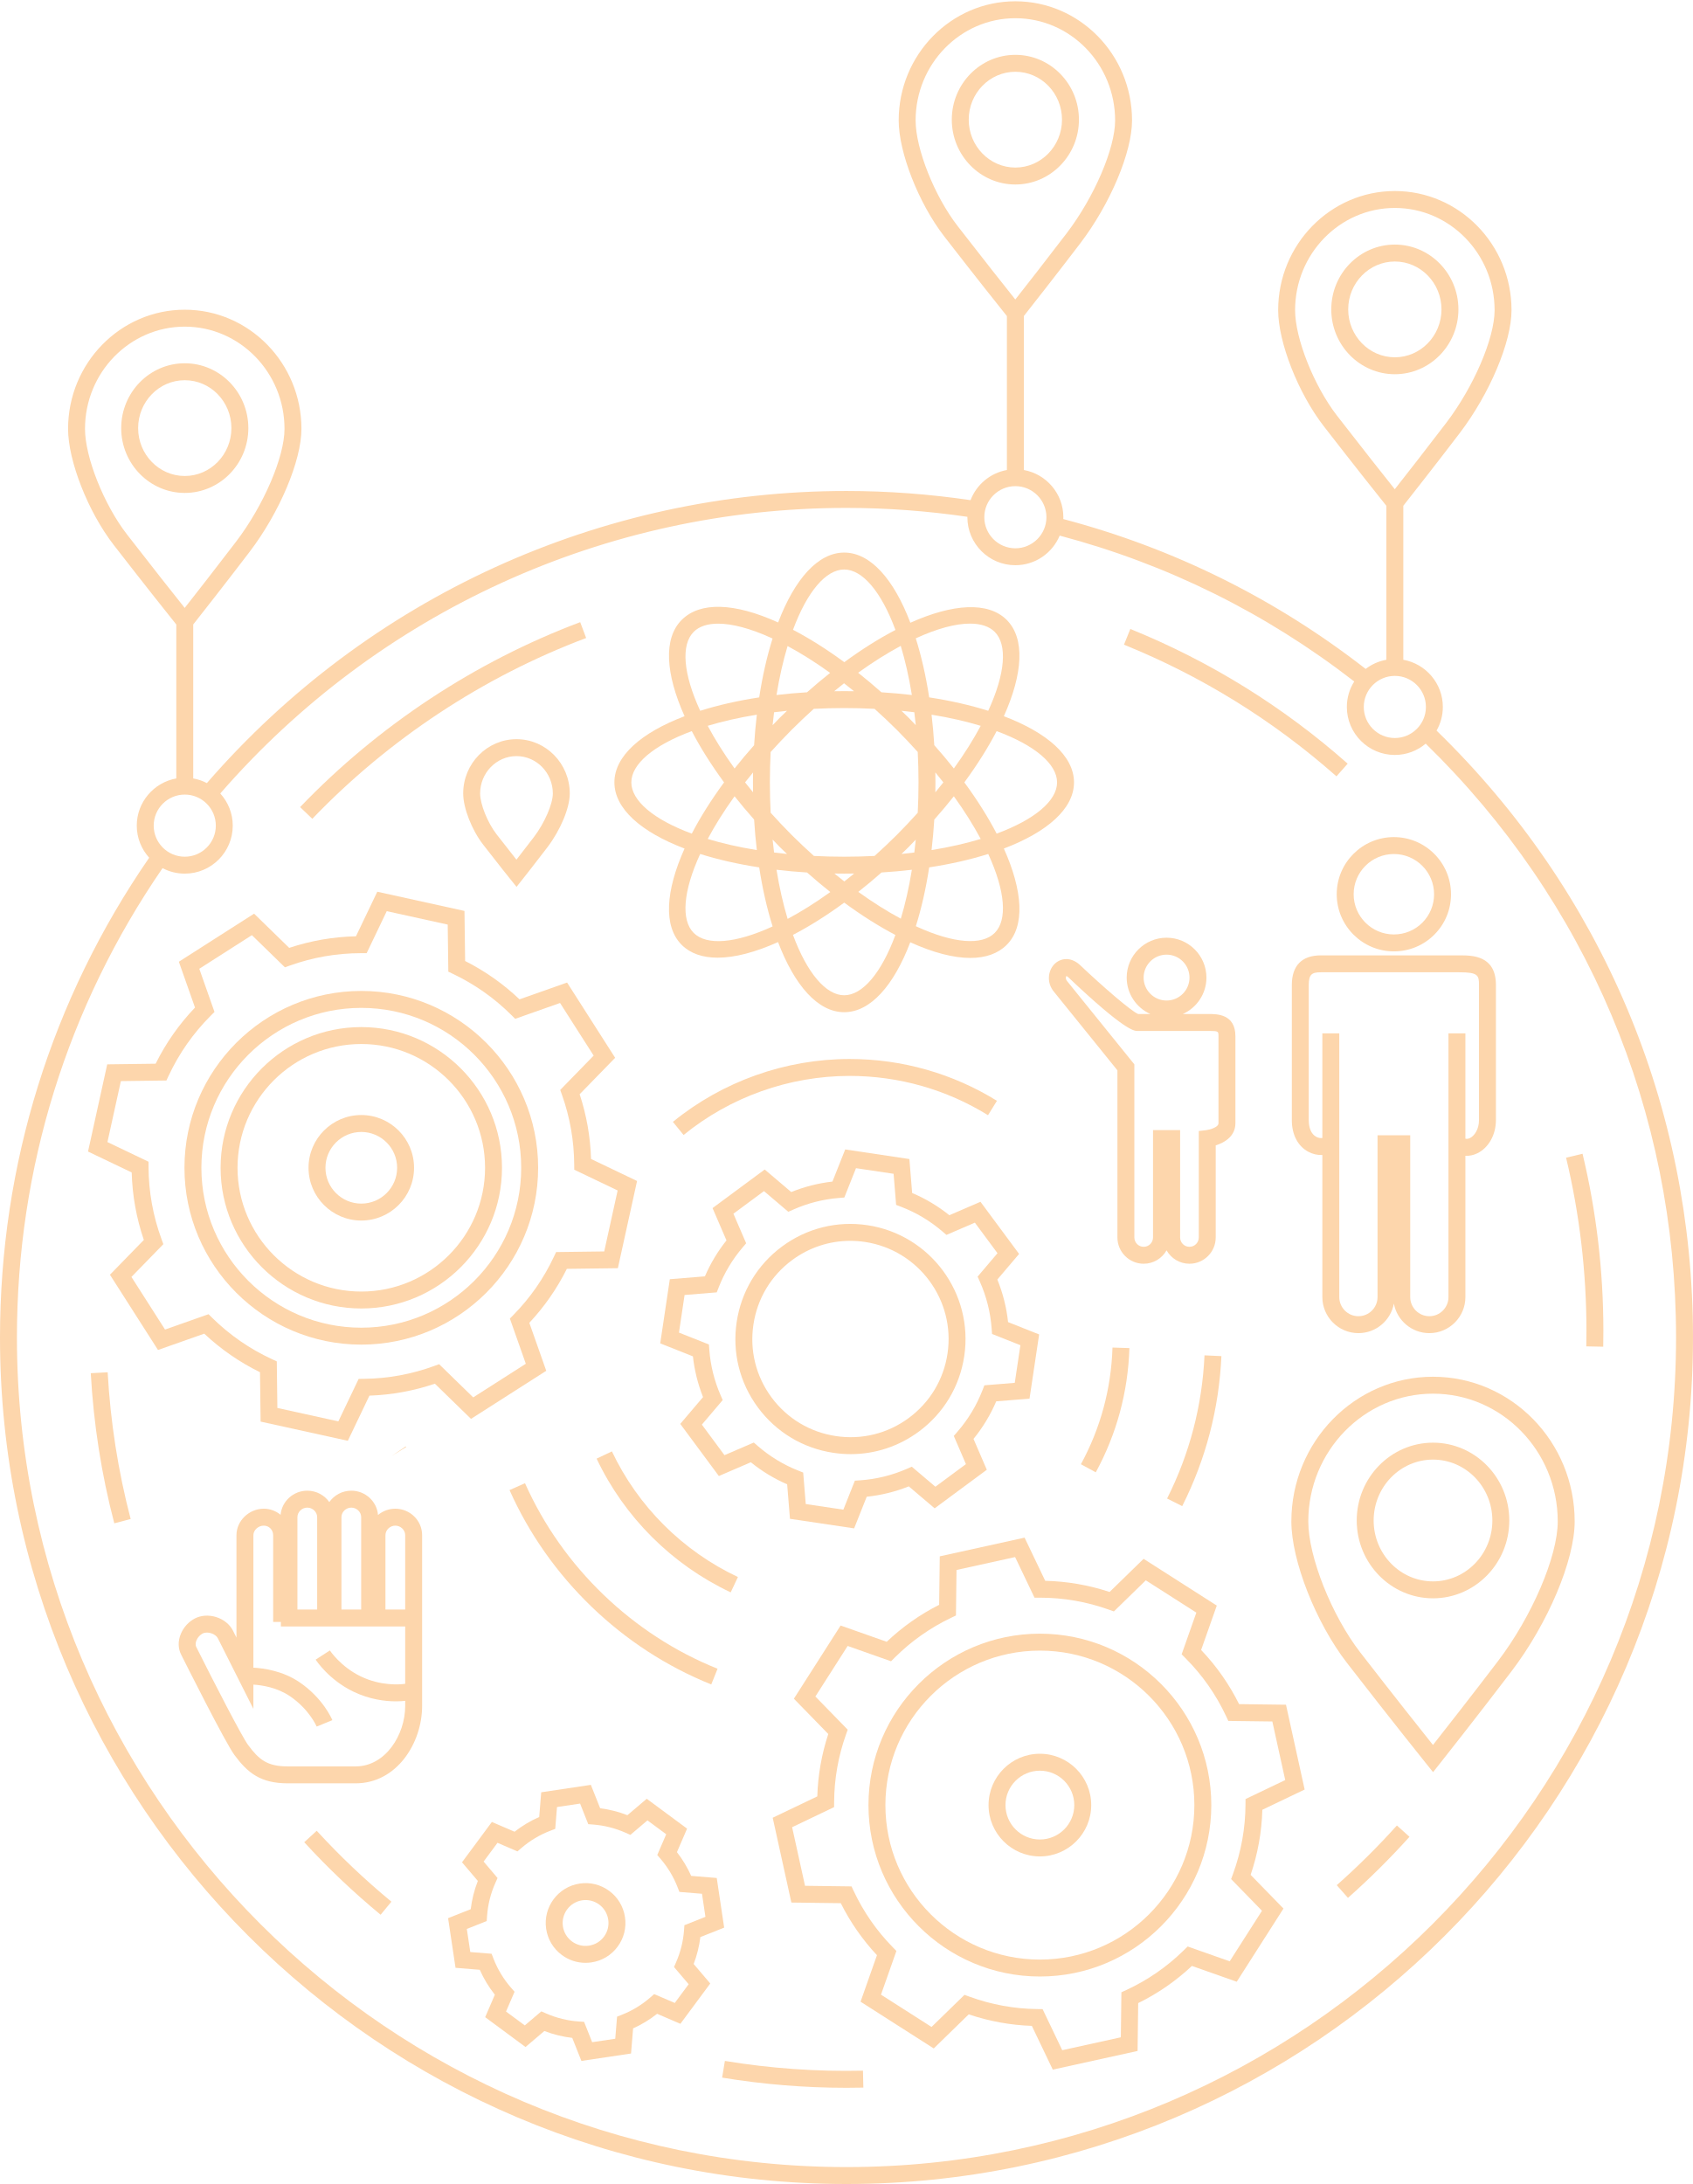
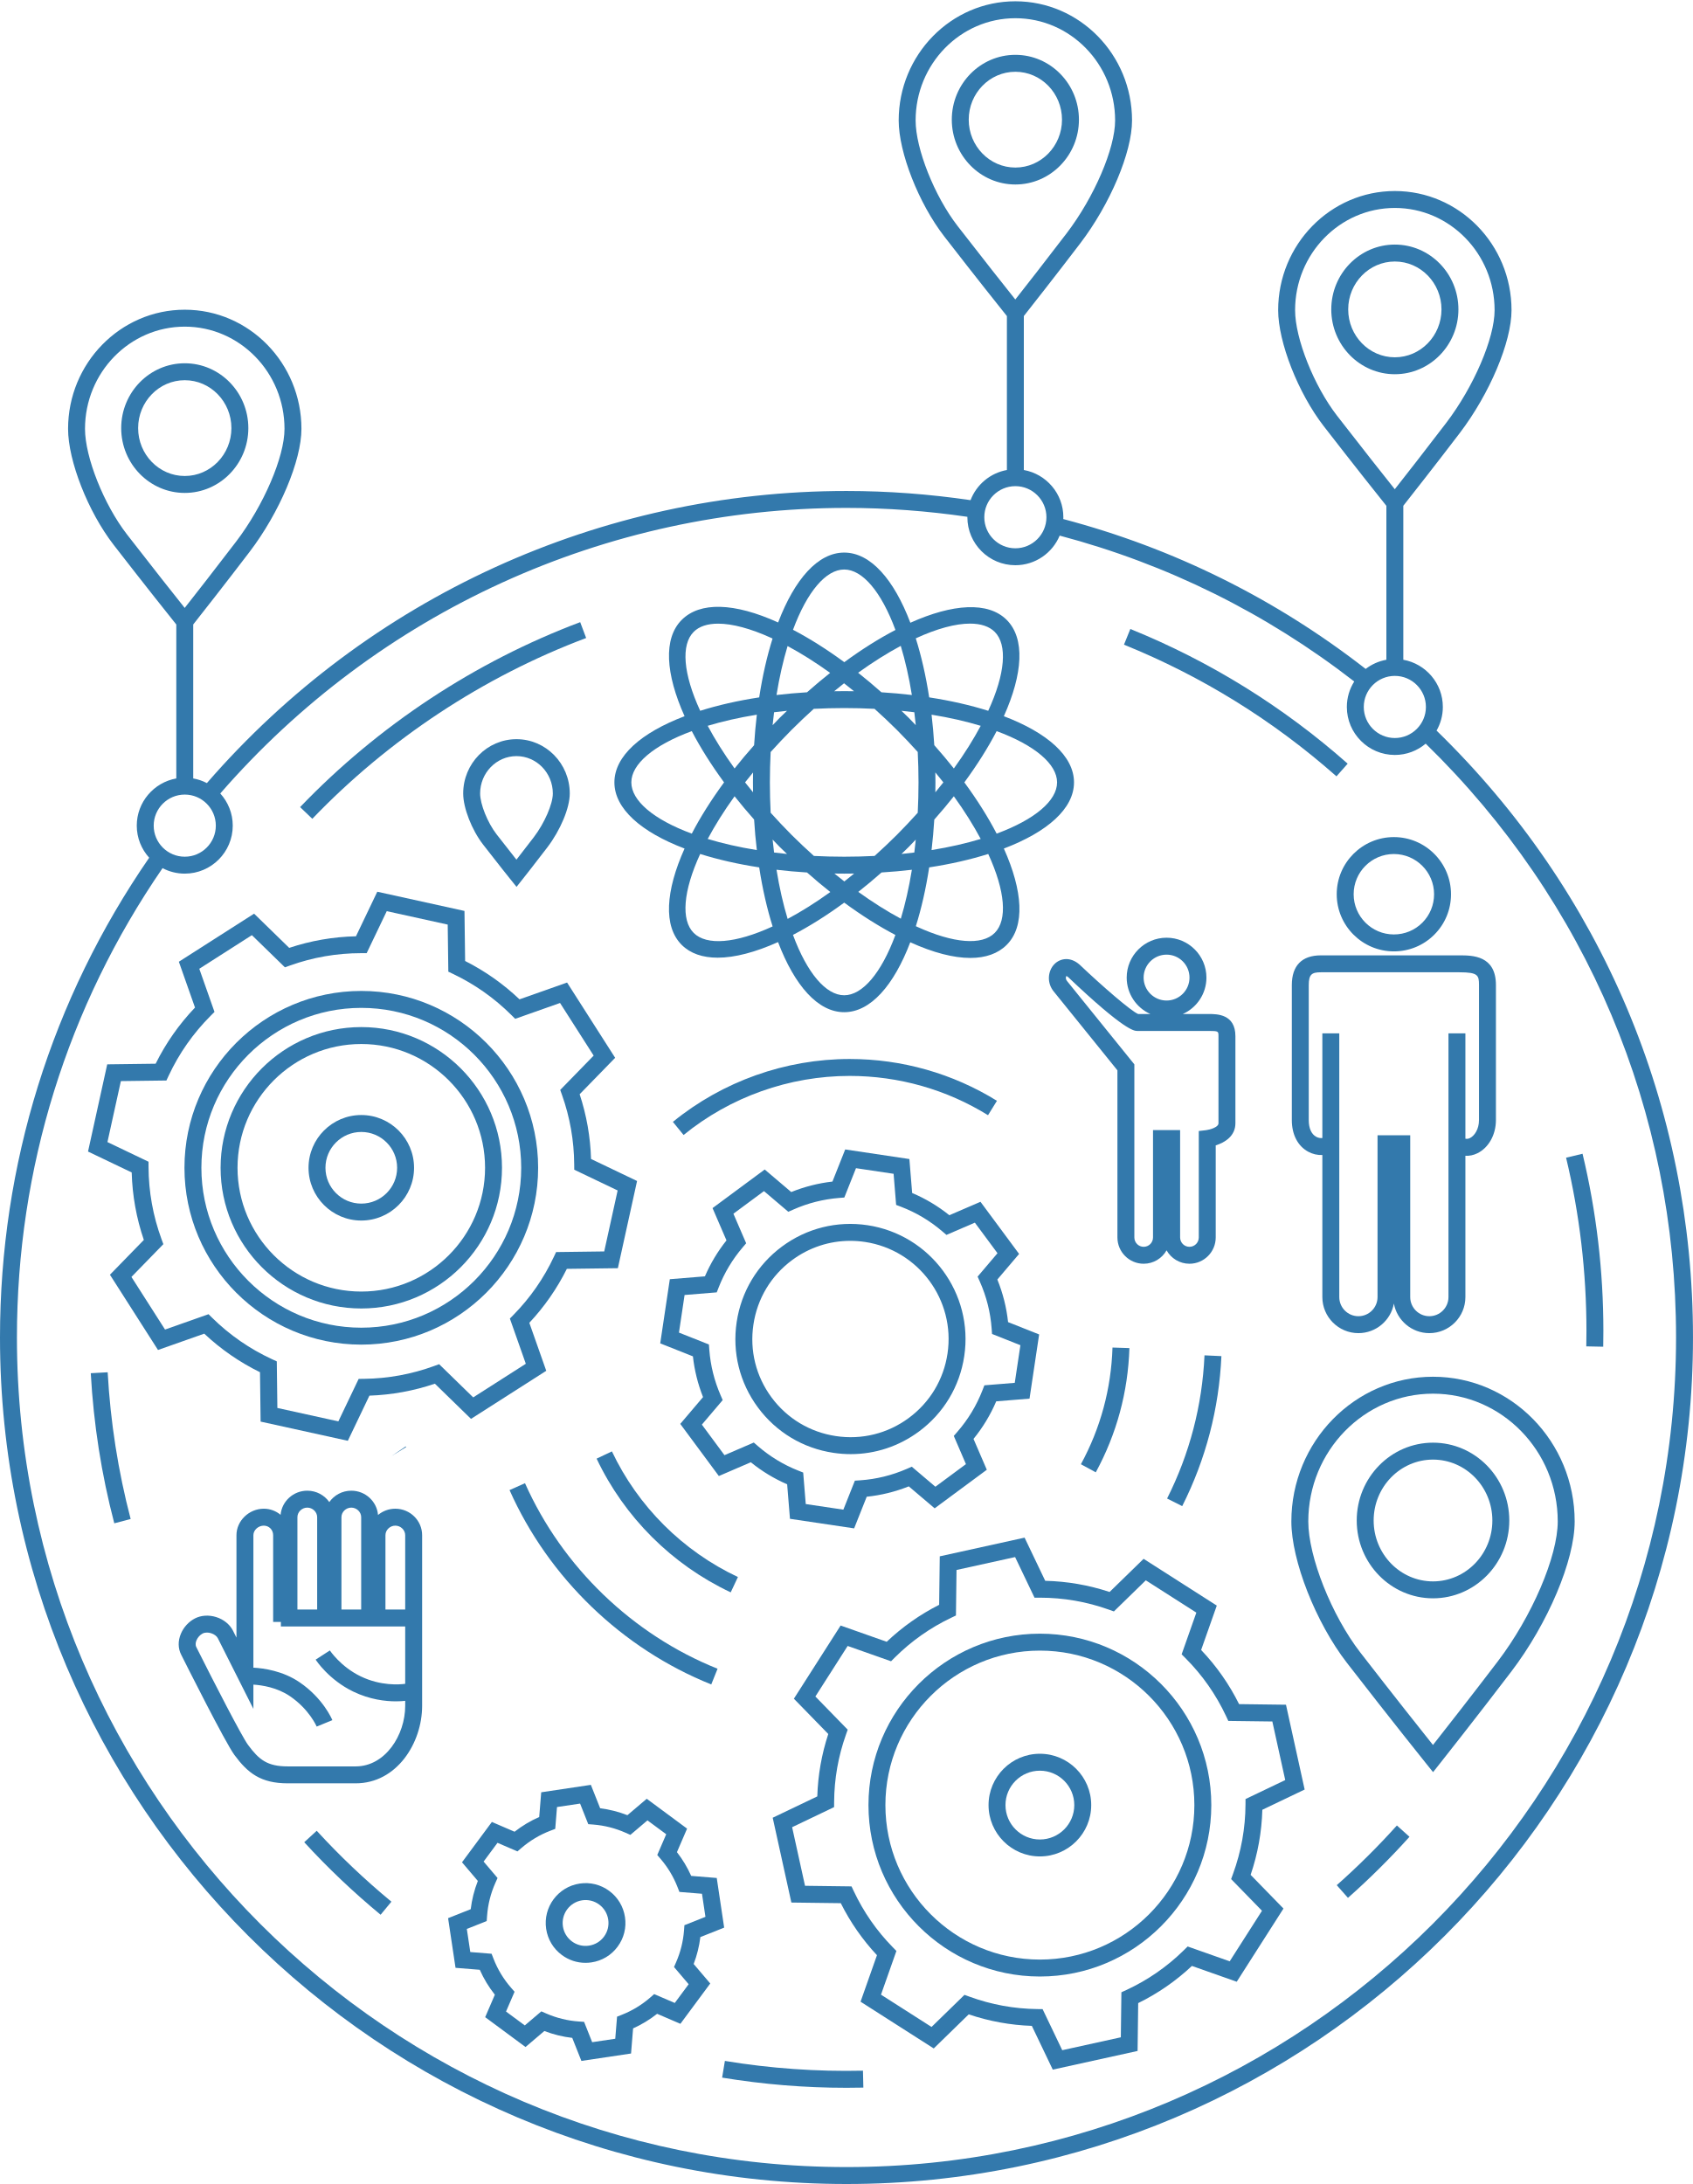
<svg xmlns="http://www.w3.org/2000/svg" width="200px" height="258px" viewBox="0 0 200 258" version="1.1">
  <defs />
  <g id="Page-1" stroke="none" stroke-width="1" fill="none" fill-rule="evenodd">
-     <g id="icon-circle-clubs" fill="#FDD6AC">
+     <g id="icon-circle-clubs" fill="#3379AC">
      <path d="M100,256 C45.962,256 2,212.038 2,158 C2,138.034 7.953,118.911 19.203,102.556 C19.988,102.968 20.88,103.204 21.827,103.204 C24.953,103.204 27.496,100.661 27.496,97.535 C27.496,96.072 26.935,94.742 26.023,93.735 C44.675,72.279 71.539,60 100,60 C104.784,60 109.579,60.365 114.282,61.051 C114.282,61.068 114.28,61.083 114.28,61.1 C114.28,64.226 116.823,66.77 119.95,66.77 C122.306,66.77 124.33,65.324 125.184,63.273 C137.873,66.635 149.569,72.429 159.982,80.505 C159.432,81.378 159.109,82.408 159.109,83.514 C159.109,86.64 161.652,89.184 164.779,89.184 C166.167,89.184 167.438,88.681 168.424,87.85 C187.499,106.452 198,131.335 198,158 C198,212.038 154.038,256 100,256 M21.827,93.865 C23.85,93.865 25.496,95.511 25.496,97.535 C25.496,99.558 23.85,101.204 21.827,101.204 C19.803,101.204 18.157,99.558 18.157,97.535 C18.157,95.511 19.803,93.865 21.827,93.865 M10.042,50.663 C10.042,44.004 15.329,38.587 21.827,38.587 C28.324,38.587 33.61,44.004 33.61,50.663 C33.61,53.979 31.15,59.708 27.888,63.988 C25.489,67.135 23.035,70.271 21.82,71.814 C20.601,70.285 18.069,67.093 15.001,63.132 C12.267,59.601 10.042,54.006 10.042,50.663 M119.95,57.43 C121.973,57.43 123.619,59.076 123.619,61.1 C123.619,63.123 121.973,64.77 119.95,64.77 C117.926,64.77 116.28,63.123 116.28,61.1 C116.28,59.076 117.926,57.43 119.95,57.43 M108.166,14.228 C108.166,7.569 113.452,2.152 119.95,2.152 C126.447,2.152 131.733,7.569 131.733,14.228 C131.733,17.544 129.273,23.272 126.011,27.553 C123.612,30.7 121.157,33.835 119.943,35.379 C118.724,33.85 116.192,30.658 113.125,26.698 C110.39,23.166 108.166,17.572 108.166,14.228 M152.995,36.642 C152.995,29.983 158.281,24.566 164.779,24.566 C171.277,24.566 176.563,29.983 176.563,36.642 C176.563,39.958 174.103,45.686 170.84,49.967 C168.441,53.114 165.987,56.25 164.772,57.793 C163.553,56.264 161.021,53.072 157.954,49.112 C155.219,45.58 152.995,39.986 152.995,36.642 M168.449,83.514 C168.449,85.537 166.802,87.184 164.779,87.184 C162.755,87.184 161.109,85.537 161.109,83.514 C161.109,81.49 162.755,79.844 164.779,79.844 C166.802,79.844 168.449,81.49 168.449,83.514 M169.707,86.307 C170.177,85.481 170.449,84.53 170.449,83.514 C170.449,80.729 168.429,78.413 165.779,77.938 L165.779,59.748 C166.581,58.731 169.543,54.968 172.431,51.179 C175.984,46.517 178.563,40.403 178.563,36.642 C178.563,28.881 172.379,22.566 164.779,22.566 C157.178,22.566 150.995,28.881 150.995,36.642 C150.995,40.426 153.357,46.441 156.373,50.336 C160.072,55.112 162.987,58.766 163.779,59.754 L163.779,77.938 C162.87,78.101 162.037,78.48 161.333,79.022 C150.652,70.711 138.643,64.757 125.608,61.316 C125.611,61.244 125.619,61.173 125.619,61.1 C125.619,58.315 123.6,55.998 120.95,55.523 L120.95,37.334 C121.752,36.317 124.714,32.554 127.602,28.765 C131.155,24.103 133.733,17.99 133.733,14.228 C133.733,6.467 127.55,0.152 119.95,0.152 C112.349,0.152 106.166,6.467 106.166,14.228 C106.166,18.012 108.528,24.027 111.543,27.922 C115.242,32.698 118.158,36.352 118.95,37.34 L118.95,55.523 C116.975,55.877 115.356,57.253 114.656,59.084 C109.83,58.376 104.909,58 100,58 C70.921,58 43.475,70.562 24.44,92.508 C23.941,92.248 23.399,92.061 22.827,91.958 L22.827,73.769 C23.629,72.752 26.591,68.989 29.479,65.2 C33.032,60.539 35.61,54.425 35.61,50.663 C35.61,42.901 29.427,36.587 21.827,36.587 C14.226,36.587 8.042,42.901 8.042,50.663 C8.042,54.447 10.405,60.462 13.42,64.357 C17.119,69.133 20.035,72.787 20.827,73.775 L20.827,91.958 C18.176,92.433 16.157,94.75 16.157,97.535 C16.157,98.993 16.715,100.32 17.623,101.325 C6.098,118.037 0,137.586 0,158 C0,213.14 44.86,258 100,258 C155.14,258 200,213.14 200,158 C200,130.738 189.243,105.3 169.707,86.307" id="Fill-1" />
      <path d="M10.723,162.22 C11.054,168.214 11.988,174.179 13.501,179.95 L15.435,179.443 C13.957,173.802 13.043,167.97 12.72,162.11 L10.723,162.22 Z" id="Fill-3" />
      <path d="M85.634,243.46 L85.308,245.434 C90.135,246.231 95.078,246.635 100,246.635 C100.666,246.635 101.33,246.628 101.992,246.613 L101.946,244.614 C96.512,244.738 90.992,244.346 85.634,243.46" id="Fill-5" />
      <path d="M157.915,222.7 L159.241,224.197 C161.787,221.943 164.231,219.516 166.509,216.984 L165.021,215.647 C162.795,218.123 160.404,220.496 157.915,222.7" id="Fill-7" />
      <path d="M186.953,136.294 L185.008,136.761 C186.605,143.419 187.414,150.302 187.414,157.219 C187.414,157.831 187.409,158.44 187.396,159.049 L189.396,159.09 C189.409,158.468 189.414,157.845 189.414,157.219 C189.414,150.145 188.586,143.105 186.953,136.294" id="Fill-9" />
      <path d="M159.207,90.213 C151.574,83.464 142.935,78.111 133.531,74.303 L132.78,76.157 C141.974,79.88 150.419,85.112 157.882,91.711 L159.207,90.213 Z" id="Fill-11" />
      <path d="M69.245,75.369 L68.541,73.497 C56.122,78.165 44.68,85.72 35.452,95.344 L36.895,96.727 C45.918,87.318 57.104,79.932 69.245,75.369" id="Fill-13" />
      <path d="M81.723,86.369 C82.733,88.311 84.015,90.348 85.537,92.424 C84.015,94.5 82.733,96.537 81.723,98.479 C77.19,96.806 74.582,94.577 74.582,92.424 C74.582,90.271 77.191,88.043 81.723,86.369 M81.949,74.642 C82.596,73.995 83.581,73.674 84.837,73.674 C86.509,73.674 88.661,74.244 91.133,75.369 C91.177,75.389 91.222,75.414 91.265,75.434 C90.61,77.515 90.077,79.85 89.687,82.383 C87.146,82.773 84.802,83.309 82.717,83.967 C80.699,79.583 80.428,76.163 81.949,74.642 M99.728,67.277 C101.881,67.277 104.109,69.886 105.783,74.419 C103.845,75.427 101.811,76.706 99.739,78.224 C97.691,76.719 95.652,75.43 93.681,74.397 C95.354,69.877 97.579,67.277 99.728,67.277 M114.591,73.668 C115.863,73.668 116.86,73.993 117.511,74.643 C119.033,76.165 118.761,79.584 116.744,83.968 C114.657,83.309 112.312,82.773 109.769,82.382 C109.378,79.84 108.842,77.494 108.184,75.408 C110.695,74.252 112.89,73.668 114.591,73.668 M124.877,92.424 C124.877,94.577 122.269,96.805 117.738,98.478 C116.728,96.536 115.447,94.499 113.924,92.424 C115.446,90.348 116.728,88.311 117.738,86.369 C122.269,88.043 124.877,90.272 124.877,92.424 M117.512,110.205 C116.003,111.714 112.656,111.449 108.328,109.477 C108.284,109.457 108.237,109.431 108.193,109.411 C108.847,107.332 109.38,104.997 109.769,102.466 C112.313,102.075 114.658,101.539 116.745,100.88 C118.762,105.265 119.034,108.684 117.512,110.205 M99.728,117.572 C97.577,117.572 95.35,114.967 93.677,110.44 C95.618,109.431 97.656,108.15 99.73,106.629 C101.775,108.131 103.809,109.417 105.777,110.449 C104.104,114.971 101.878,117.572 99.728,117.572 M89.085,96.813 C89.161,98.048 89.269,99.252 89.408,100.421 C87.273,100.076 85.331,99.629 83.604,99.107 C84.458,97.514 85.509,95.824 86.778,94.066 C87.498,94.98 88.276,95.897 89.085,96.813 M88.96,91.254 C88.954,91.642 88.949,92.032 88.949,92.424 C88.949,92.817 88.954,93.205 88.96,93.593 C88.64,93.202 88.319,92.811 88.018,92.424 C88.319,92.036 88.64,91.646 88.96,91.254 M89.085,88.035 C88.277,88.951 87.498,89.868 86.778,90.781 C85.51,89.024 84.458,87.335 83.604,85.741 C85.332,85.22 87.273,84.772 89.408,84.428 C89.27,85.596 89.161,86.8 89.085,88.035 M92.973,83.967 C92.684,84.247 92.394,84.514 92.106,84.802 C91.818,85.089 91.552,85.38 91.272,85.669 C91.323,85.149 91.382,84.641 91.444,84.14 C91.946,84.077 92.454,84.018 92.973,83.967 M95.339,81.78 C94.105,81.856 92.901,81.965 91.732,82.103 C92.076,79.976 92.521,78.042 93.04,76.319 C94.679,77.196 96.367,78.265 98.068,79.488 C97.161,80.204 96.25,80.977 95.339,81.78 M100.892,81.655 C100.506,81.649 100.119,81.644 99.729,81.644 C99.333,81.644 98.94,81.649 98.548,81.656 C98.938,81.336 99.327,81.018 99.712,80.718 C100.106,81.023 100.499,81.334 100.892,81.655 M104.127,81.781 C103.214,80.975 102.296,80.201 101.375,79.473 C103.13,78.207 104.819,77.151 106.41,76.298 C106.932,78.026 107.379,79.968 107.724,82.103 C106.559,81.965 105.358,81.857 104.127,81.781 M108.184,85.663 C107.906,85.375 107.64,85.086 107.354,84.8 C107.069,84.515 106.778,84.246 106.491,83.968 C107.008,84.019 107.513,84.077 108.013,84.139 C108.075,84.639 108.133,85.145 108.184,85.663 M110.371,88.029 C110.295,86.796 110.187,85.594 110.049,84.427 C112.185,84.772 114.128,85.22 115.856,85.742 C115.003,87.335 113.952,89.024 112.683,90.781 C111.962,89.866 111.181,88.947 110.371,88.029 M110.496,93.599 C110.503,93.209 110.508,92.819 110.508,92.424 C110.508,92.03 110.503,91.639 110.496,91.248 C110.819,91.642 111.14,92.035 111.444,92.424 C111.14,92.813 110.819,93.206 110.496,93.599 M110.371,96.819 C111.181,95.901 111.962,94.982 112.683,94.066 C113.952,95.824 115.003,97.513 115.857,99.106 C114.128,99.628 112.186,100.076 110.049,100.421 C110.187,99.254 110.295,98.052 110.371,96.819 M106.497,100.88 C106.783,100.603 107.069,100.333 107.353,100.049 C107.64,99.762 107.906,99.473 108.184,99.185 C108.133,99.702 108.075,100.209 108.013,100.709 C107.515,100.771 107.012,100.829 106.497,100.88 M104.14,103.067 C105.367,102.991 106.563,102.883 107.724,102.745 C107.381,104.871 106.936,106.804 106.418,108.526 C104.781,107.65 103.093,106.581 101.394,105.36 C102.307,104.64 103.224,103.876 104.14,103.067 M98.571,103.193 C98.955,103.199 99.34,103.204 99.729,103.204 C100.123,103.204 100.513,103.2 100.903,103.193 C100.515,103.511 100.129,103.827 99.745,104.126 C99.353,103.822 98.963,103.513 98.571,103.193 M95.337,103.068 C96.25,103.874 97.168,104.648 98.09,105.376 C96.331,106.645 94.641,107.698 93.047,108.552 C92.525,106.824 92.077,104.882 91.732,102.745 C92.9,102.884 94.103,102.992 95.337,103.068 M92.107,100.047 C92.393,100.332 92.684,100.602 92.973,100.881 C92.453,100.83 91.946,100.771 91.444,100.709 C91.382,100.207 91.323,99.699 91.272,99.179 C91.552,99.468 91.819,99.759 92.107,100.047 M90.949,92.424 C90.949,91.194 90.982,90 91.04,88.838 C91.827,87.968 92.642,87.094 93.52,86.216 C94.396,85.34 95.268,84.52 96.136,83.736 C97.3,83.677 98.496,83.644 99.729,83.644 C100.959,83.644 102.152,83.677 103.313,83.735 C104.197,84.532 105.076,85.35 105.94,86.214 C106.817,87.091 107.631,87.963 108.416,88.832 C108.474,89.996 108.508,91.192 108.508,92.424 C108.508,93.657 108.474,94.852 108.416,96.015 C107.63,96.885 106.816,97.758 105.939,98.635 C105.062,99.512 104.188,100.327 103.319,101.113 C102.156,101.171 100.961,101.204 99.729,101.204 C98.501,101.204 97.309,101.171 96.15,101.114 C95.265,100.317 94.386,99.497 93.521,98.633 C92.643,97.754 91.827,96.88 91.04,96.01 C90.982,94.848 90.949,93.655 90.949,92.424 M81.948,110.207 C80.427,108.685 80.698,105.265 82.716,100.881 C84.802,101.539 87.146,102.075 89.687,102.466 C90.078,105.009 90.615,107.353 91.273,109.44 C86.889,111.457 83.469,111.728 81.948,110.207 M80.87,100.241 C78.626,105.243 78.338,109.425 80.534,111.621 C81.559,112.646 83.014,113.133 84.784,113.133 C86.807,113.133 89.245,112.487 91.914,111.289 C93.864,116.417 96.622,119.572 99.728,119.572 C102.83,119.572 105.584,116.427 107.534,111.313 C110.247,112.544 112.648,113.163 114.629,113.163 C116.437,113.163 117.897,112.649 118.926,111.619 C121.122,109.423 120.834,105.242 118.591,100.24 C123.72,98.29 126.877,95.532 126.877,92.424 C126.877,89.317 123.72,86.558 118.59,84.608 C120.833,79.607 121.121,75.425 118.925,73.229 C116.73,71.034 112.547,71.322 107.545,73.566 C105.595,68.434 102.836,65.277 99.728,65.277 C96.627,65.277 93.873,68.421 91.924,73.533 C86.737,71.179 82.692,71.069 80.535,73.228 C78.339,75.424 78.627,79.606 80.871,84.607 C75.739,86.557 72.582,89.316 72.582,92.424 C72.582,95.532 75.739,98.291 80.87,100.241" id="Fill-15" />
      <path d="M79.714,236.614 L77.281,235.567 L76.807,235.978 C75.814,236.84 74.692,237.522 73.474,238.004 L72.896,238.232 L72.683,240.841 L69.956,241.248 L69.001,238.845 L68.372,238.802 C67.052,238.712 65.757,238.394 64.522,237.855 L63.95,237.606 L61.996,239.266 L59.78,237.627 L60.788,235.289 L60.374,234.815 C59.484,233.794 58.786,232.64 58.3,231.386 L58.074,230.801 L55.557,230.597 L55.148,227.87 L57.496,226.938 L57.542,226.313 C57.64,224.97 57.97,223.662 58.522,222.426 L58.778,221.851 L57.131,219.911 L58.772,217.695 L61.127,218.71 L61.601,218.304 C62.624,217.428 63.768,216.745 65.003,216.273 L65.592,216.048 L65.801,213.469 L68.528,213.061 L69.494,215.492 L70.113,215.541 C71.421,215.646 72.693,215.97 73.895,216.503 L74.469,216.758 L76.487,215.044 L78.703,216.683 L77.646,219.135 L78.051,219.608 C78.897,220.599 79.564,221.711 80.035,222.915 L80.262,223.496 L82.929,223.714 L83.337,226.44 L80.853,227.426 L80.806,228.049 C80.708,229.341 80.394,230.601 79.874,231.795 L79.625,232.366 L81.354,234.4 L79.714,236.614 Z M82.737,228.83 L85.549,227.714 L84.672,221.849 L81.653,221.603 C81.209,220.605 80.645,219.665 79.97,218.798 L81.168,216.019 L76.401,212.492 L74.119,214.431 C73.081,214.027 72.003,213.753 70.899,213.613 L69.801,210.848 L63.936,211.726 L63.699,214.646 C62.664,215.099 61.689,215.682 60.788,216.386 L58.108,215.231 L54.579,219.996 L56.449,222.198 C56.027,223.274 55.746,224.392 55.608,225.536 L52.935,226.597 L53.814,232.463 L56.678,232.695 C57.144,233.747 57.74,234.734 58.459,235.639 L57.316,238.292 L62.082,241.818 L64.306,239.927 C65.374,240.337 66.478,240.609 67.602,240.739 L68.683,243.46 L74.548,242.585 L74.79,239.618 C75.803,239.162 76.754,238.585 77.629,237.894 L80.378,239.077 L83.905,234.314 L81.946,232.01 C82.339,230.983 82.604,229.917 82.737,228.83 L82.737,228.83 Z" id="Fill-17" />
      <path d="M71.353,228.777 C70.924,229.358 70.293,229.736 69.575,229.843 C68.862,229.951 68.145,229.773 67.564,229.342 C66.984,228.912 66.605,228.282 66.499,227.567 C66.278,226.091 67.299,224.71 68.776,224.487 C69.49,224.38 70.206,224.558 70.787,224.988 C71.368,225.419 71.746,226.05 71.853,226.767 C71.96,227.482 71.784,228.195 71.353,228.777 M71.977,223.381 C70.966,222.632 69.724,222.323 68.481,222.509 L68.48,222.509 C65.912,222.895 64.135,225.297 64.52,227.862 C64.706,229.105 65.364,230.201 66.376,230.95 C67.195,231.556 68.165,231.874 69.163,231.874 C69.397,231.874 69.635,231.857 69.871,231.821 C71.115,231.636 72.213,230.978 72.96,229.966 C73.71,228.955 74.019,227.713 73.832,226.47 C73.645,225.226 72.987,224.129 71.977,223.381" id="Fill-19" />
      <path d="M51.286,161.369 C48.62,162.343 45.83,162.852 42.993,162.884 L42.37,162.891 L39.971,167.91 L32.767,166.325 L32.699,160.824 L32.126,160.56 C29.509,159.351 27.138,157.712 25.079,155.687 L24.634,155.249 L19.496,157.062 L15.527,150.847 L19.298,146.975 L19.081,146.384 C18.076,143.646 17.56,140.78 17.548,137.865 L17.546,137.237 L12.693,134.915 L14.279,127.712 L19.659,127.642 L19.925,127.074 C21.156,124.437 22.828,122.052 24.894,119.986 L25.339,119.54 L23.543,114.443 L29.757,110.472 L33.658,114.272 L34.246,114.062 C36.956,113.091 39.786,112.599 42.66,112.599 L42.684,112.599 L43.315,112.599 L45.689,107.637 L52.89,109.223 L52.963,114.786 L53.525,115.054 C56.082,116.272 58.4,117.907 60.415,119.912 L60.861,120.356 L66.161,118.484 L70.132,124.701 L66.182,128.755 L66.39,129.342 C67.329,131.983 67.814,134.746 67.833,137.554 L67.838,138.18 L72.965,140.632 L71.379,147.835 L65.695,147.909 L65.429,148.474 C64.234,151.014 62.633,153.317 60.67,155.319 L60.234,155.764 L62.117,161.104 L55.902,165.076 L51.876,161.154 L51.286,161.369 Z M64.531,161.935 L62.532,156.266 C64.312,154.365 65.8,152.225 66.964,149.892 L72.991,149.814 L75.259,139.513 L69.822,136.911 C69.744,134.305 69.293,131.738 68.477,129.265 L72.671,124.96 L66.992,116.07 L61.373,118.054 C59.457,116.233 57.3,114.712 54.947,113.524 L54.87,107.611 L44.57,105.342 L42.052,110.606 C39.366,110.666 36.718,111.125 34.165,111.974 L30.017,107.933 L21.129,113.612 L23.037,119.025 C21.154,120.997 19.593,123.224 18.386,125.659 L12.666,125.733 L10.399,136.035 L15.558,138.503 C15.632,141.224 16.113,143.9 16.992,146.476 L12.988,150.587 L18.665,159.476 L24.13,157.548 C26.091,159.39 28.302,160.919 30.714,162.103 L30.787,167.937 L41.091,170.204 L43.641,164.87 C46.279,164.779 48.875,164.306 51.375,163.458 L55.642,167.615 L64.531,161.935 Z" id="Fill-21" />
      <path d="M42.681,156.843 C32.265,156.843 23.791,148.369 23.791,137.952 C23.791,127.536 32.265,119.062 42.681,119.062 C53.098,119.062 61.572,127.536 61.572,137.952 C61.572,148.369 53.098,156.843 42.681,156.843 M63.572,137.952 C63.572,126.433 54.2,117.062 42.681,117.062 C31.162,117.062 21.791,126.433 21.791,137.952 C21.791,149.471 31.162,158.843 42.681,158.843 C54.2,158.843 63.572,149.471 63.572,137.952" id="Fill-23" />
      <path d="M42.681,152.574 C34.619,152.574 28.06,146.015 28.06,137.952 C28.06,129.89 34.619,123.331 42.681,123.331 C50.744,123.331 57.303,129.89 57.303,137.952 C57.303,146.015 50.744,152.574 42.681,152.574 M42.681,121.331 C33.516,121.331 26.06,128.787 26.06,137.952 C26.06,147.117 33.516,154.574 42.681,154.574 C51.846,154.574 59.303,147.117 59.303,137.952 C59.303,128.787 51.846,121.331 42.681,121.331" id="Fill-25" />
      <path d="M42.681,142.185 C40.347,142.185 38.448,140.286 38.448,137.952 C38.448,135.619 40.347,133.72 42.681,133.72 C45.015,133.72 46.914,135.619 46.914,137.952 C46.914,140.286 45.015,142.185 42.681,142.185 M42.681,131.72 C39.244,131.72 36.448,134.516 36.448,137.952 C36.448,141.389 39.244,144.185 42.681,144.185 C46.118,144.185 48.914,141.389 48.914,137.952 C48.914,134.516 46.118,131.72 42.681,131.72" id="Fill-27" />
      <path d="M149.084,225.721 L145.269,231.694 L140.303,229.941 L139.858,230.379 C137.866,232.337 135.575,233.922 133.049,235.087 L132.476,235.352 L132.409,240.67 L125.487,242.194 L123.167,237.343 L122.544,237.335 C119.802,237.304 117.106,236.811 114.529,235.87 L113.938,235.655 L110.047,239.448 L104.076,235.633 L105.897,230.47 L105.46,230.024 C103.565,228.091 102.018,225.865 100.861,223.408 L100.594,222.843 L95.101,222.772 L93.577,215.851 L98.535,213.479 L98.539,212.854 C98.557,210.144 99.026,207.474 99.936,204.918 L100.144,204.331 L96.324,200.411 L100.138,194.44 L105.263,196.249 L105.708,195.805 C107.653,193.868 109.894,192.288 112.368,191.109 L112.93,190.841 L112.998,185.464 L119.919,183.94 L122.212,188.738 L122.843,188.737 L122.859,188.737 C125.638,188.737 128.377,189.213 131.001,190.151 L131.588,190.361 L135.359,186.686 L141.33,190.501 L139.593,195.429 L140.038,195.874 C142.033,197.872 143.649,200.178 144.841,202.726 L145.106,203.295 L150.307,203.362 L151.83,210.282 L147.139,212.526 L147.136,213.154 C147.125,215.968 146.626,218.739 145.654,221.389 L145.438,221.98 L149.084,225.721 Z M154.124,211.401 L151.919,201.382 L146.378,201.311 C145.212,198.965 143.708,196.817 141.895,194.914 L143.744,189.67 L135.099,184.147 L131.081,188.063 C128.617,187.247 126.065,186.805 123.477,186.744 L121.039,181.645 L111.018,183.853 L110.946,189.58 C108.676,190.728 106.597,192.194 104.75,193.947 L99.307,192.026 L93.785,200.671 L97.848,204.841 C97.063,207.228 96.627,209.702 96.551,212.212 L91.283,214.732 L93.488,224.751 L99.326,224.826 C100.452,227.076 101.885,229.138 103.599,230.971 L101.662,236.464 L110.307,241.987 L114.44,237.959 C116.851,238.775 119.353,239.232 121.896,239.321 L124.368,244.488 L134.388,242.283 L134.46,236.631 C136.783,235.49 138.913,234.016 140.807,232.24 L146.1,234.108 L151.623,225.461 L147.743,221.48 C148.589,218.992 149.053,216.412 149.126,213.792 L154.124,211.401 Z" id="Fill-29" />
      <path d="M122.846,231.489 C112.783,231.489 104.596,223.302 104.596,213.239 C104.596,203.176 112.783,194.989 122.846,194.989 C132.909,194.989 141.096,203.176 141.096,213.239 C141.096,223.302 132.909,231.489 122.846,231.489 M122.846,192.989 C111.68,192.989 102.596,202.073 102.596,213.239 C102.596,224.405 111.68,233.489 122.846,233.489 C134.012,233.489 143.096,224.405 143.096,213.239 C143.096,202.073 134.012,192.989 122.846,192.989" id="Fill-31" />
      <path d="M122.846,217.303 C120.605,217.303 118.782,215.48 118.782,213.239 C118.782,210.998 120.605,209.175 122.846,209.175 C125.087,209.175 126.91,210.998 126.91,213.239 C126.91,215.48 125.087,217.303 122.846,217.303 M122.846,207.175 C119.502,207.175 116.782,209.895 116.782,213.239 C116.782,216.583 119.502,219.303 122.846,219.303 C126.19,219.303 128.91,216.583 128.91,213.239 C128.91,209.895 126.19,207.175 122.846,207.175" id="Fill-33" />
      <path d="M176.933,196.27 C173.856,200.31 170.704,204.331 169.283,206.137 C167.862,204.356 164.642,200.302 160.706,195.22 C157.314,190.839 154.554,183.891 154.554,179.732 C154.554,171.409 161.163,164.637 169.288,164.637 C177.413,164.637 184.023,171.409 184.023,179.732 C184.023,183.857 180.975,190.969 176.933,196.27 M169.288,162.637 C160.061,162.637 152.554,170.306 152.554,179.732 C152.554,184.345 155.44,191.686 159.125,196.445 C164.451,203.32 168.469,208.321 168.509,208.37 L169.294,209.347 L170.073,208.364 C170.115,208.311 174.387,202.913 178.524,197.482 C182.869,191.782 186.023,184.316 186.023,179.732 C186.023,170.306 178.516,162.637 169.288,162.637" id="Fill-35" />
      <path d="M169.288,186.812 C165.422,186.812 162.276,183.585 162.276,179.619 C162.276,175.652 165.422,172.425 169.288,172.425 C173.154,172.425 176.299,175.652 176.299,179.619 C176.299,183.585 173.154,186.812 169.288,186.812 M169.288,170.425 C164.319,170.425 160.276,174.549 160.276,179.619 C160.276,184.688 164.319,188.812 169.288,188.812 C174.257,188.812 178.299,184.688 178.299,179.619 C178.299,174.549 174.257,170.425 169.288,170.425" id="Fill-37" />
      <path d="M65.309,93.737 C65.309,94.978 64.321,97.247 63.059,98.902 C62.309,99.887 61.551,100.861 61.009,101.554 C60.444,100.841 59.614,99.787 58.651,98.543 C57.604,97.191 56.719,94.991 56.719,93.737 C56.719,91.302 58.646,89.321 61.015,89.321 C63.383,89.321 65.309,91.302 65.309,93.737 M54.719,93.737 C54.719,95.445 55.73,98.038 57.069,99.767 C58.886,102.115 60.236,103.792 60.236,103.792 L61.021,104.767 L61.798,103.786 C61.798,103.786 63.238,101.968 64.65,100.114 C66.216,98.06 67.309,95.438 67.309,93.737 C67.309,90.199 64.485,87.321 61.015,87.321 C57.543,87.321 54.719,90.199 54.719,93.737" id="Fill-39" />
      <path d="M47.93,170.866 L46.278,171.991 L47.981,170.943 L47.93,170.866 Z" id="Fill-41" />
      <path d="M116.063,164.234 C115.366,166.032 114.365,167.688 113.088,169.154 L112.675,169.629 L114.111,172.96 L110.501,175.63 L107.713,173.263 L107.142,173.513 C105.368,174.286 103.511,174.742 101.62,174.871 L100.991,174.913 L99.63,178.338 L95.187,177.676 L94.884,173.955 L94.305,173.726 C92.555,173.033 90.946,172.056 89.523,170.821 L89.049,170.41 L85.586,171.902 L82.915,168.293 L85.376,165.395 L85.128,164.824 C84.381,163.103 83.933,161.295 83.794,159.451 L83.748,158.827 L80.208,157.422 L80.873,152.98 L84.672,152.67 L84.899,152.088 C85.574,150.361 86.531,148.765 87.744,147.344 L88.148,146.871 L86.641,143.379 L90.252,140.708 L93.127,143.15 L93.702,142.895 C95.426,142.129 97.25,141.665 99.124,141.516 L99.744,141.466 L101.122,137.999 L105.565,138.663 L105.864,142.337 L106.453,142.562 C108.225,143.239 109.867,144.22 111.333,145.476 L111.807,145.882 L115.165,144.434 L117.838,148.044 L115.489,150.81 L115.746,151.384 C116.538,153.16 117.01,155.035 117.149,156.958 L117.195,157.583 L120.545,158.913 L119.878,163.358 L116.29,163.65 L116.063,164.234 Z M121.622,165.223 L122.758,157.64 L119.088,156.183 C118.904,154.457 118.479,152.771 117.821,151.153 L120.39,148.129 L115.829,141.97 L112.15,143.556 C110.802,142.475 109.329,141.595 107.756,140.931 L107.43,136.92 L99.848,135.786 L98.34,139.582 C96.669,139.772 95.037,140.187 93.473,140.819 L90.338,138.156 L84.176,142.715 L85.823,146.53 C84.784,147.832 83.93,149.255 83.275,150.777 L79.129,151.115 L77.995,158.695 L81.858,160.229 C82.038,161.873 82.438,163.486 83.053,165.041 L80.363,168.208 L84.922,174.366 L88.698,172.739 C90.007,173.8 91.446,174.674 92.99,175.345 L93.322,179.42 L100.904,180.549 L102.389,176.812 C104.085,176.638 105.752,176.227 107.36,175.588 L110.415,178.181 L116.576,173.625 L115.005,169.982 C116.107,168.628 117.007,167.139 117.689,165.542 L121.622,165.223 Z" id="Fill-43" />
      <path d="M111.934,159.9 C111.478,162.961 109.855,165.662 107.364,167.504 C104.872,169.347 101.813,170.108 98.756,169.648 C95.689,169.192 92.987,167.568 91.145,165.079 C89.304,162.59 88.544,159.533 89.005,156.471 C89.463,153.404 91.085,150.701 93.574,148.859 C95.589,147.366 97.978,146.583 100.441,146.583 C101.019,146.583 101.601,146.626 102.183,146.713 C108.507,147.666 112.881,153.581 111.934,159.9 M102.481,144.735 L102.48,144.735 C98.889,144.197 95.301,145.091 92.383,147.252 C89.466,149.412 87.564,152.581 87.027,156.174 C86.487,159.764 87.378,163.349 89.537,166.268 C91.697,169.188 94.866,171.091 98.459,171.626 C99.143,171.729 99.826,171.779 100.505,171.779 C103.389,171.779 106.188,170.861 108.553,169.112 C111.475,166.952 113.378,163.785 113.912,160.196 C115.022,152.788 109.894,145.853 102.481,144.735" id="Fill-45" />
      <path d="M62.02,175.214 L60.194,176.027 C64.811,186.399 73.496,194.767 84.025,198.987 L84.769,197.131 C74.719,193.103 66.427,185.114 62.02,175.214" id="Fill-47" />
      <path d="M137.873,177.023 L139.659,177.922 C142.449,172.385 144.007,166.423 144.291,160.201 L142.293,160.109 C142.022,166.048 140.535,171.738 137.873,177.023" id="Fill-49" />
      <path d="M87.174,186.297 C80.657,183.232 75.371,177.961 72.287,171.455 L70.48,172.311 C73.761,179.235 79.388,184.844 86.322,188.107 L87.174,186.297 Z" id="Fill-51" />
      <path d="M127.692,172.973 L129.449,173.928 C131.919,169.387 133.255,164.45 133.423,159.253 L131.424,159.188 C131.267,164.071 130.011,168.708 127.692,172.973" id="Fill-53" />
      <path d="M116.719,131.741 L117.773,130.041 C112.557,126.809 106.542,125.1 100.377,125.1 C92.784,125.1 85.366,127.739 79.491,132.529 L80.755,134.079 C86.275,129.579 93.243,127.1 100.377,127.1 C106.169,127.1 111.821,128.705 116.719,131.741" id="Fill-55" />
      <path d="M164.664,100.887 C167.283,100.887 169.414,103.018 169.414,105.638 C169.414,106.91 168.921,108.105 168.026,109 C167.131,109.895 165.937,110.388 164.664,110.388 C162.044,110.388 159.913,108.257 159.913,105.637 C159.913,103.018 162.044,100.887 164.664,100.887 M164.664,112.388 C166.471,112.388 168.167,111.687 169.44,110.414 C170.714,109.141 171.414,107.445 171.414,105.637 C171.414,101.915 168.386,98.887 164.664,98.887 C160.941,98.887 157.913,101.915 157.913,105.637 C157.913,109.36 160.941,112.388 164.664,112.388" id="Fill-57" />
      <path d="M174.721,116.369 L174.72,132.318 C174.72,133.419 174.166,134.19 173.651,134.441 C173.467,134.531 173.289,134.556 173.114,134.517 L173.114,122.075 L171.114,122.075 L171.114,153.226 C171.114,154.472 170.101,155.486 168.855,155.486 C167.61,155.486 166.596,154.472 166.596,153.226 L166.596,134.111 L162.734,134.111 L162.734,153.226 C162.734,154.472 161.72,155.486 160.474,155.486 C159.228,155.486 158.215,154.472 158.215,153.226 L158.215,122.075 L156.215,122.075 L156.215,134.437 C155.977,134.464 155.723,134.417 155.495,134.295 C154.924,133.988 154.609,133.286 154.609,132.318 L154.609,116.369 C154.609,115.086 154.985,114.858 156.042,114.858 L172.423,114.858 C174.617,114.858 174.721,115.221 174.721,116.369 M152.609,116.369 L152.609,132.318 C152.609,134.031 153.316,135.394 154.549,136.056 C155.075,136.339 155.649,136.469 156.215,136.444 L156.215,153.226 C156.215,155.575 158.126,157.486 160.474,157.486 C162.562,157.486 164.304,155.976 164.665,153.991 C165.027,155.976 166.768,157.486 168.855,157.486 C171.203,157.486 173.114,155.575 173.114,153.226 L173.114,136.534 C173.588,136.563 174.066,136.464 174.527,136.239 C175.859,135.59 176.72,134.051 176.72,132.318 L176.721,116.369 C176.721,112.858 173.925,112.858 172.423,112.858 L156.042,112.858 C153.796,112.858 152.609,114.072 152.609,116.369" id="Fill-59" />
      <path d="M125.917,115.468 C125.93,115.367 125.973,115.307 125.96,115.303 C125.961,115.303 126.052,115.311 126.197,115.439 C132.885,121.787 133.993,121.787 134.357,121.787 L142.816,121.787 C143.944,121.787 143.944,121.834 143.944,122.407 L143.944,132.696 C143.944,133.176 142.884,133.458 142.502,133.506 L141.618,133.609 L141.618,146.184 C141.618,146.793 141.123,147.288 140.515,147.288 C139.907,147.288 139.413,146.793 139.413,146.184 L139.413,133.499 L136.211,133.499 L136.211,146.184 C136.211,146.793 135.716,147.288 135.108,147.288 C134.5,147.288 134.006,146.793 134.006,146.184 L134.006,125.735 L126.081,115.923 C125.913,115.731 125.906,115.555 125.917,115.468 M135.101,115.485 C135.101,113.99 136.317,112.774 137.813,112.774 C139.306,112.774 140.521,113.99 140.521,115.485 C140.521,116.979 139.306,118.195 137.813,118.195 C136.317,118.195 135.101,116.979 135.101,115.485 M124.576,113.88 C123.803,114.648 123.591,116.114 124.55,117.21 L132.006,126.442 L132.006,146.184 C132.006,147.896 133.398,149.288 135.108,149.288 C136.267,149.288 137.279,148.649 137.812,147.706 C138.345,148.649 139.357,149.288 140.515,149.288 C142.226,149.288 143.618,147.896 143.618,146.184 L143.618,135.304 C144.722,134.965 145.944,134.184 145.944,132.696 L145.944,122.407 C145.944,119.787 143.752,119.787 142.816,119.787 L139.728,119.787 C141.372,119.052 142.521,117.4 142.521,115.485 C142.521,112.887 140.409,110.774 137.813,110.774 C135.215,110.774 133.101,112.887 133.101,115.485 C133.101,117.4 134.251,119.052 135.896,119.787 L134.456,119.787 C133.61,119.439 130.262,116.54 127.549,113.966 C126.435,112.976 125.253,113.208 124.576,113.88" id="Fill-61" />
      <path d="M42.018,208.668 L33.986,208.668 C31.581,208.668 30.598,207.885 29.302,206.128 C28.561,205.125 25.246,198.677 23.191,194.574 C23.038,194.278 23.141,193.939 23.216,193.764 C23.359,193.427 23.629,193.13 23.939,192.97 C24.082,192.895 24.258,192.857 24.449,192.857 C24.607,192.857 24.775,192.884 24.941,192.936 C25.304,193.05 25.601,193.273 25.729,193.52 L29.934,201.872 L29.934,199.008 C30.958,199.073 32.737,199.341 34.256,200.376 C36.539,201.928 37.405,203.947 37.412,203.963 L39.263,203.205 C39.22,203.101 38.184,200.628 35.381,198.723 C33.425,197.392 31.185,197.072 29.934,197.005 L29.934,181.356 C29.934,180.754 30.509,180.227 31.164,180.227 C31.784,180.227 32.269,180.723 32.269,181.356 L32.269,191.601 L33.182,191.601 L33.182,192.136 L47.868,192.136 L47.868,198.912 C47.22,199.001 44.997,199.188 42.6,198.028 C40.239,196.885 38.981,194.989 38.968,194.97 L37.289,196.055 C37.351,196.151 38.842,198.432 41.728,199.829 C43.673,200.769 45.512,200.982 46.779,200.982 C47.224,200.982 47.585,200.955 47.868,200.924 L47.868,201.513 C47.868,204.968 45.518,208.668 42.018,208.668 M36.301,178.098 C36.934,178.098 37.468,178.614 37.468,179.226 L37.468,190.136 L35.135,190.136 L35.135,179.226 C35.135,178.614 35.669,178.098 36.301,178.098 M41.502,178.098 C42.134,178.098 42.668,178.614 42.668,179.226 L42.668,190.136 L40.336,190.136 L40.336,179.226 C40.336,178.614 40.87,178.098 41.502,178.098 M46.701,180.227 C47.334,180.227 47.868,180.744 47.868,181.356 L47.868,190.136 L45.535,190.136 L45.535,181.356 C45.535,180.744 46.069,180.227 46.701,180.227 M46.701,178.227 C45.923,178.227 45.209,178.505 44.658,178.967 C44.524,177.363 43.16,176.098 41.502,176.098 C40.426,176.098 39.475,176.63 38.902,177.442 C38.33,176.63 37.377,176.098 36.301,176.098 C34.649,176.098 33.289,177.354 33.147,178.949 C32.609,178.498 31.917,178.227 31.164,178.227 C29.413,178.227 27.934,179.66 27.934,181.356 L27.934,193.452 L27.51,192.609 C27.13,191.879 26.414,191.303 25.543,191.029 C24.667,190.753 23.747,190.814 23.017,191.195 C22.299,191.567 21.701,192.217 21.376,192.978 C21.007,193.842 21.022,194.737 21.41,195.483 C21.939,196.541 26.612,205.853 27.692,207.316 C29.259,209.439 30.791,210.668 33.986,210.668 L42.018,210.668 C46.867,210.668 49.868,205.916 49.868,201.513 L49.868,181.356 C49.868,179.63 48.447,178.227 46.701,178.227" id="Fill-63" />
      <path d="M37.415,216.273 L35.94,217.625 C38.732,220.669 41.768,223.553 44.964,226.192 L46.238,224.65 C43.113,222.069 40.144,219.25 37.415,216.273" id="Fill-65" />
      <path d="M16.318,50.572 C16.318,47.452 18.79,44.914 21.827,44.914 C24.865,44.914 27.337,47.452 27.337,50.572 C27.337,53.692 24.865,56.23 21.827,56.23 C18.79,56.23 16.318,53.692 16.318,50.572 M29.337,50.572 C29.337,46.349 25.968,42.914 21.827,42.914 C17.687,42.914 14.318,46.349 14.318,50.572 C14.318,54.795 17.687,58.23 21.827,58.23 C25.968,58.23 29.337,54.795 29.337,50.572" id="Fill-67" />
      <path d="M159.269,36.55 C159.269,33.43 161.741,30.892 164.779,30.892 C167.817,30.892 170.289,33.43 170.289,36.55 C170.289,39.67 167.817,42.208 164.779,42.208 C161.741,42.208 159.269,39.67 159.269,36.55 M172.289,36.55 C172.289,32.327 168.92,28.892 164.779,28.892 C160.638,28.892 157.269,32.327 157.269,36.55 C157.269,40.773 160.638,44.208 164.779,44.208 C168.92,44.208 172.289,40.773 172.289,36.55" id="Fill-69" />
      <path d="M114.44,14.136 C114.44,11.016 116.912,8.478 119.95,8.478 C122.987,8.478 125.459,11.016 125.459,14.136 C125.459,17.256 122.987,19.794 119.95,19.794 C116.912,19.794 114.44,17.256 114.44,14.136 M127.459,14.136 C127.459,9.913 124.09,6.478 119.95,6.478 C115.809,6.478 112.44,9.913 112.44,14.136 C112.44,18.359 115.809,21.794 119.95,21.794 C124.09,21.794 127.459,18.359 127.459,14.136" id="Fill-71" />
    </g>
  </g>
</svg>
